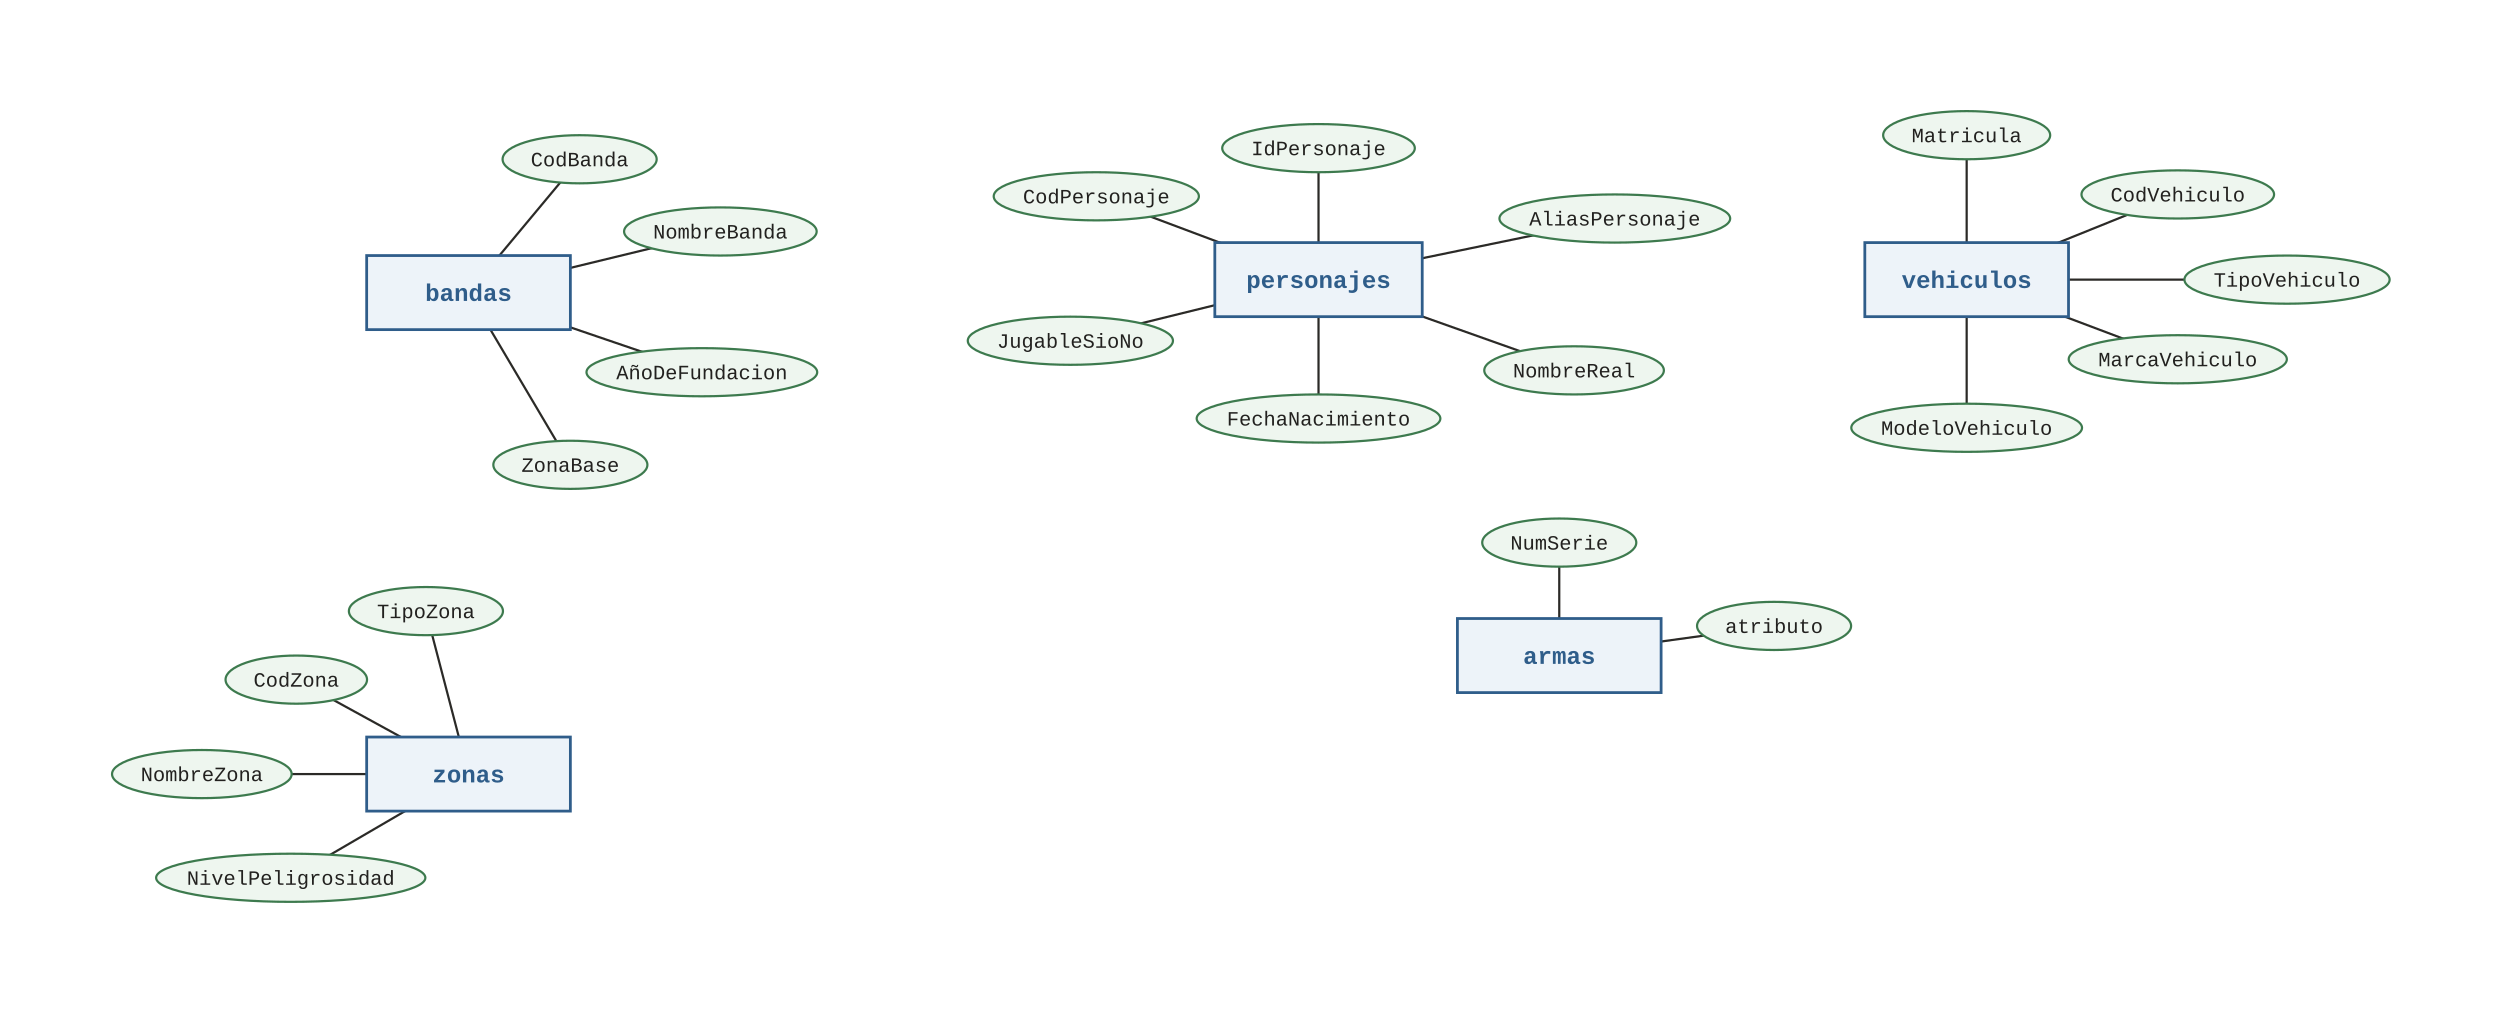
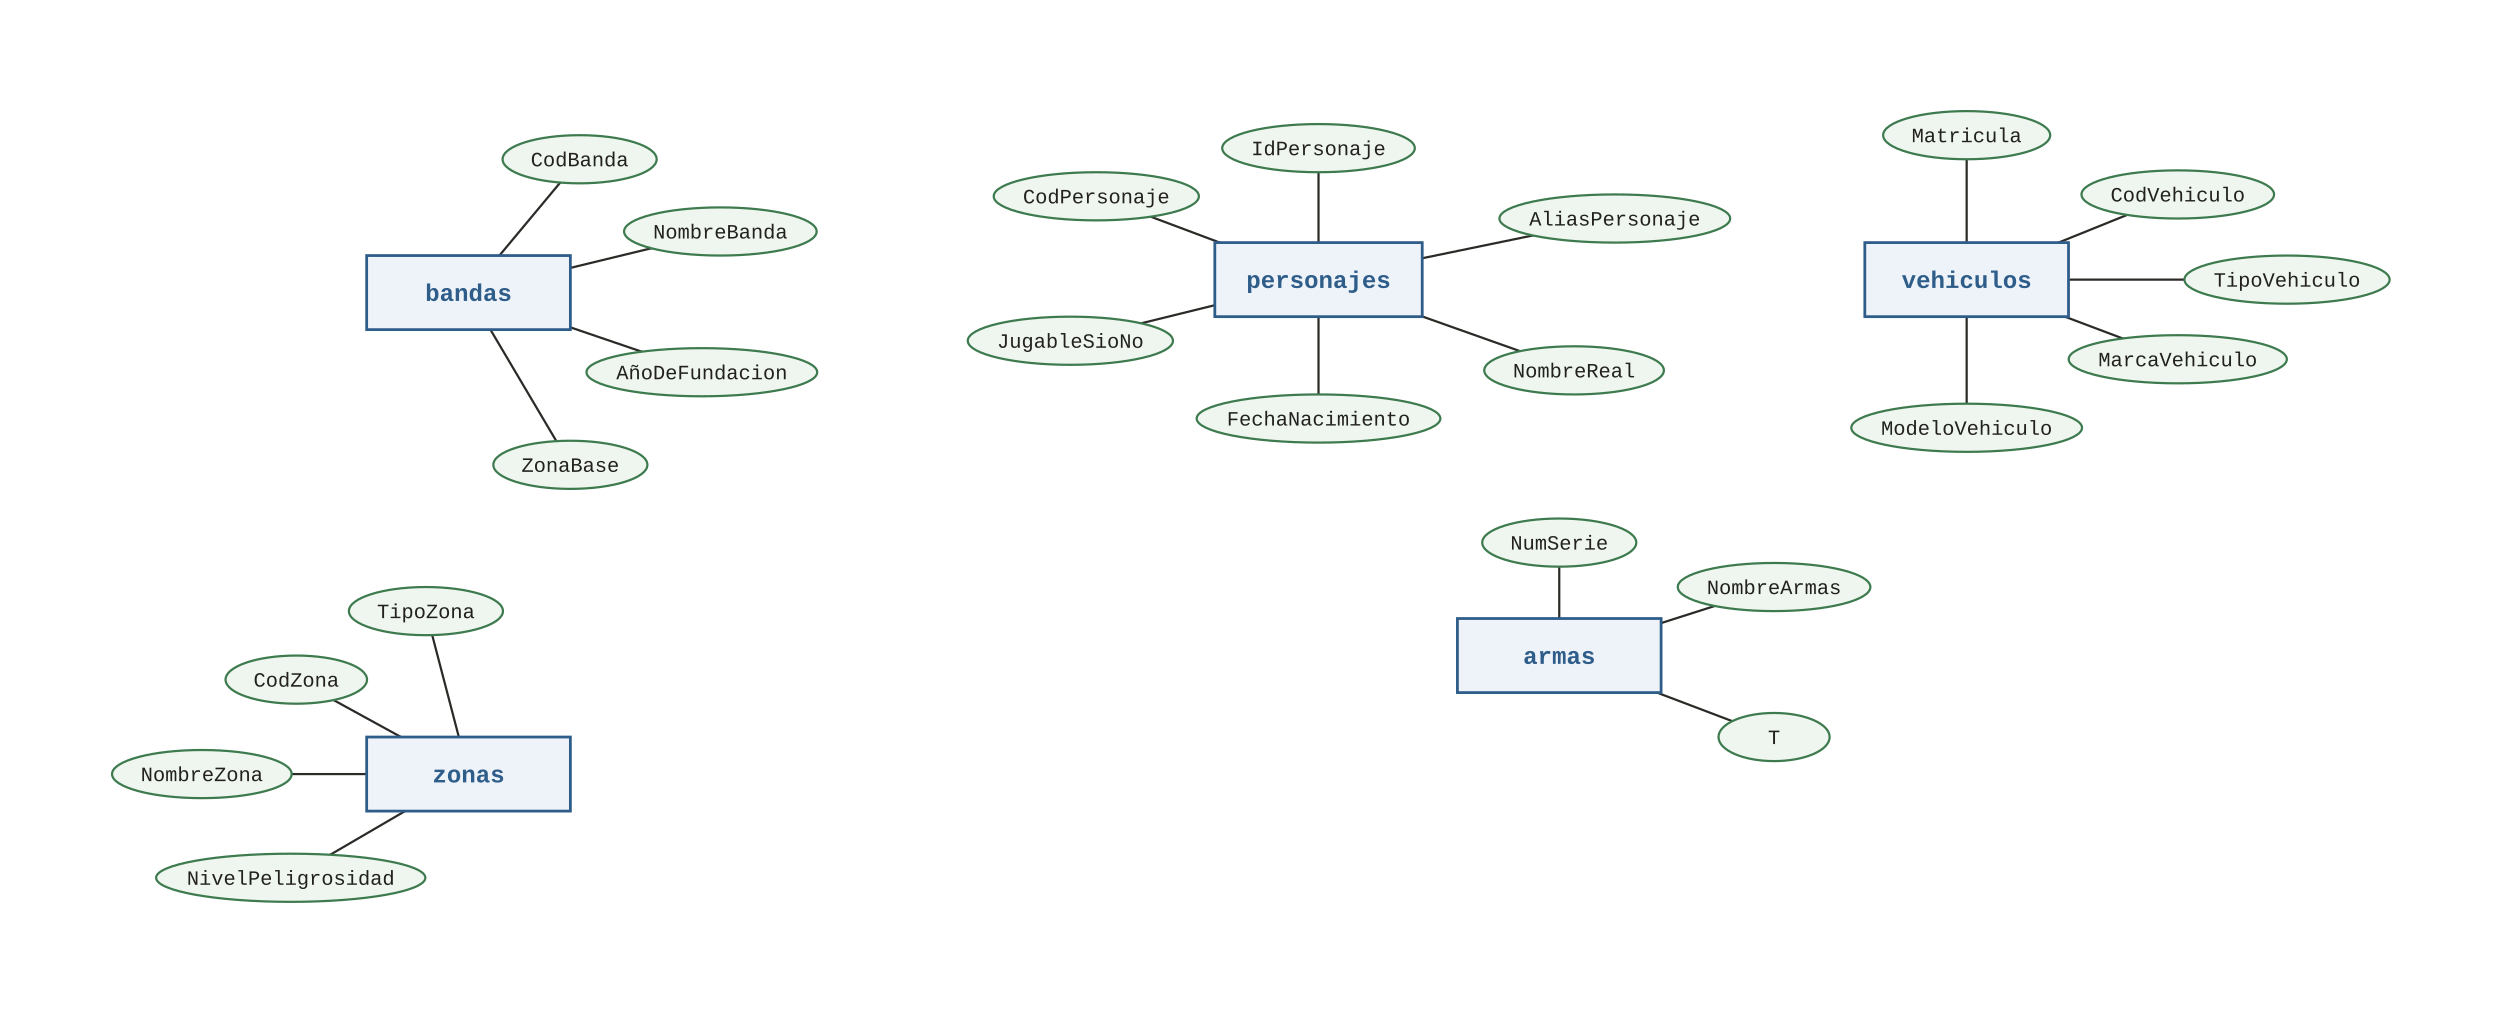
<svg xmlns="http://www.w3.org/2000/svg" viewBox="1869 1651 1350 547" width="1350" height="547">
  <style>.ln{stroke:#2B2A27;stroke-width:1.2}.mk{stroke:#2B2A27;stroke-width:1.5;fill:none}.mo{fill:#FFFFFF;stroke:#2B2A27;stroke-width:1.5}
.ent{fill:#EDF3F9;stroke:#2F5D8A;stroke-width:1.5}.dia{fill:#FBF2E0;stroke:#9C6510;stroke-width:1.5}.att{fill:#EEF6EF;stroke:#3D7A4E;stroke-width:1.2}.att.key{fill:#F3EDFB;stroke:#7A4FB8}.att.dr{stroke-dasharray:4 3}
.ent.in,.dia.in{fill:none}.dup{stroke:#C0362C;stroke-width:2.4}
.tx{fill:#22211F;font:11px Consolas,'JetBrains Mono','Courier New',monospace}.txk{fill:#6B3FA8;font-weight:600}.tb{font:600 13px Consolas,'JetBrains Mono','Courier New',monospace;fill:#2F5D8A}.tr{font:600 12px Consolas,'JetBrains Mono','Courier New',monospace;fill:#9C6510}.tt{font:600 10px Consolas,'JetBrains Mono','Courier New',monospace;fill:#6B6A64}
.ul{stroke:#6B3FA8;stroke-width:1}.ul.p{stroke-dasharray:3 2}.card{font:600 11px Consolas,'JetBrains Mono','Courier New',monospace;fill:#A2441C;paint-order:stroke;stroke:#FFFFFF;stroke-width:4px;stroke-linejoin:round}.cardq{fill:#6B6A64}
.tbox{fill:#FFFFFF;stroke:#A9B2C0;stroke-width:1}.thd{fill:#33557F}.thx{font:600 12.5px Consolas,'JetBrains Mono','Courier New',monospace;fill:#FFFFFF}.cx{font:11.5px Consolas,'JetBrains Mono','Courier New',monospace;fill:#22211F}.cpk{fill:#6B3FA8;font-weight:600}.cfk{fill:#A3304A}.cty{fill:#6B6A64;font-weight:400}.uq{font:600 9px Consolas,'JetBrains Mono','Courier New',monospace;fill:#2A7F8F}
.lk{stroke:#6B6A64;stroke-width:1.4;fill:none}.lk.dash{stroke-dasharray:6 4}.lkm{stroke:#6B6A64;stroke-width:1.5;fill:none}.lko{fill:#FFFFFF;stroke:#6B6A64;stroke-width:1.5}
.ipk{fill:#8E5FD0}.ifk{fill:#B4364E}.icol{fill:#2A7F8F}.inul{fill:none;stroke:#2A7F8F;stroke-width:1.3}
.rbox{fill:#FFFFFF;stroke:#22211F;stroke-width:1.1}.rnm{font:600 12.5px Consolas,'JetBrains Mono','Courier New',monospace;fill:#2F5D8A}.rcol{font:12px Consolas,'JetBrains Mono','Courier New',monospace;fill:#22211F}.rpk{font-weight:700;fill:#6B3FA8}.rfk{fill:#A3304A}.rul{stroke:#6B3FA8;stroke-width:1.1}
.rtag{font:600 9.5px Consolas,'JetBrains Mono','Courier New',monospace;fill:#6B6A64}.rarr{fill:none;stroke:#B4364E;stroke-width:1.1}.rhead{fill:#B4364E}
.ent.hd,.dia.hd{fill:none}.ktag{font:700 9px Consolas,'JetBrains Mono','Courier New',monospace;fill:#6B6A64}.rlab{fill:#FFFFFF;stroke:none;opacity:.92}.dia.assoc{stroke-dasharray:5 3}.ln.lid{stroke-width:2.2}.isal{fill:#9C6510}.skt{fill:#2F5D8A}
.thx.dup{fill:#FFC2BD}.cx.dup,.rnm.dup,.rcol.dup{fill:#C0362C;text-decoration:underline}
.note{stroke-width:1.2}.note-fold{stroke-width:1.2}.nc-y{fill:#FFF4C2;stroke:#D2AE36}.nc-b{fill:#DDEBFA;stroke:#7AA3D6}.nc-g{fill:#DFF2E1;stroke:#7DBB87}.nc-p{fill:#FBE1EC;stroke:#D98AAE}.note-fold{filter:brightness(.93)}.note-tx{font:12px 'Segoe UI',Arial,sans-serif;fill:#2B2A27}</style>
  <rect x="1869" y="1651" width="1350" height="547" fill="#ffffff" />
  <line x1="2122" y1="2069" x2="2029" y2="2018" class="ln" />
  <line x1="2122" y1="2069" x2="1978" y2="2069" class="ln" />
  <line x1="2122" y1="2069" x2="2099" y2="1981" class="ln" />
  <line x1="2122" y1="2069" x2="2026" y2="2125" class="ln" />
  <line x1="2581" y1="1802" x2="2581" y2="1731" class="ln" />
  <line x1="2581" y1="1802" x2="2741" y2="1769" class="ln" />
  <line x1="2581" y1="1802" x2="2719" y2="1851" class="ln" />
  <line x1="2581" y1="1802" x2="2581" y2="1877" class="ln" />
  <line x1="2581" y1="1802" x2="2447" y2="1835" class="ln" />
  <line x1="2122" y1="1809" x2="2182" y2="1737" class="ln" />
  <line x1="2122" y1="1809" x2="2258" y2="1776" class="ln" />
  <line x1="2122" y1="1809" x2="2248" y2="1852" class="ln" />
  <line x1="2122" y1="1809" x2="2177" y2="1902" class="ln" />
  <line x1="2931" y1="1802" x2="2931" y2="1724" class="ln" />
  <line x1="2931" y1="1802" x2="3045" y2="1756" class="ln" />
  <line x1="2581" y1="1802" x2="2461" y2="1757" class="ln" />
  <line x1="2931" y1="1802" x2="3045" y2="1845" class="ln" />
  <line x1="2931" y1="1802" x2="2931" y2="1882" class="ln" />
  <line x1="2931" y1="1802" x2="3104" y2="1802" class="ln" />
  <line x1="2711" y1="2005" x2="2711" y2="1944" class="ln" />
-   <line x1="2711" y1="2005" x2="2827" y2="1989" class="ln" />
+   <line x1="2711" y1="2005" x2="2827" y2="1968" class="ln" />
+   <line x1="2711" y1="2005" x2="2827" y2="2049" class="ln" />
  <g class="node" data-id="nmwmhqvag3xdsrz">
    <rect x="2067" y="2049" width="110" height="40" class="ent" />
    <text x="2122" y="2073.5" text-anchor="middle" class="tb">zonas</text>
  </g>
  <g class="node" data-id="nmwmhrrtz46f440">
    <ellipse cx="2029" cy="2018" rx="38.2" ry="13" class="att" />
    <text x="2029" y="2021.8" text-anchor="middle" class="tx">CodZona</text>
  </g>
  <g class="node" data-id="nmwmhs1pz4838rc">
    <ellipse cx="1978" cy="2069" rx="48.5" ry="13" class="att" />
    <text x="1978" y="2072.8" text-anchor="middle" class="tx">NombreZona</text>
  </g>
  <g class="node" data-id="nmwmhse6k4avtgo">
    <ellipse cx="2099" cy="1981" rx="41.6" ry="13" class="att" />
    <text x="2099" y="1984.8" text-anchor="middle" class="tx">TipoZona</text>
  </g>
  <g class="node" data-id="nmwmhsl8x4cs0xw">
    <ellipse cx="2026" cy="2125" rx="72.7" ry="13" class="att" />
    <text x="2026" y="2128.8" text-anchor="middle" class="tx">NivelPeligrosidad</text>
  </g>
  <g class="node" data-id="nmwmhtg534eof8d">
    <rect x="2525" y="1782" width="112" height="40" class="ent" />
    <text x="2581" y="1806.5" text-anchor="middle" class="tb">personajes</text>
  </g>
  <g class="node" data-id="nmwmhtvoe4fcd3s">
    <ellipse cx="2581" cy="1731" rx="52" ry="13" class="att" />
    <text x="2581" y="1734.8" text-anchor="middle" class="tx">IdPersonaje</text>
  </g>
  <g class="node" data-id="nmwmhtzp54hasp6">
    <ellipse cx="2741" cy="1769" rx="62.3" ry="13" class="att" />
    <text x="2741" y="1772.8" text-anchor="middle" class="tx">AliasPersonaje</text>
  </g>
  <g class="node" data-id="nmwmhu9s44jnxp9">
    <ellipse cx="2719" cy="1851" rx="48.5" ry="13" class="att" />
    <text x="2719" y="1854.8" text-anchor="middle" class="tx">NombreReal</text>
  </g>
  <g class="node" data-id="nmwmhvhij4l5lyf">
    <ellipse cx="2581" cy="1877" rx="65.8" ry="13" class="att" />
    <text x="2581" y="1880.8" text-anchor="middle" class="tx">FechaNacimiento</text>
  </g>
  <g class="node" data-id="nmwmhw2st4nqzpn">
    <ellipse cx="2447" cy="1835" rx="55.4" ry="13" class="att" />
    <text x="2447" y="1838.8" text-anchor="middle" class="tx">JugableSioNo</text>
  </g>
  <g class="node" data-id="nmwmhxjzb4pf9rv">
    <rect x="2067" y="1789" width="110" height="40" class="ent" />
    <text x="2122" y="1813.5" text-anchor="middle" class="tb">bandas</text>
  </g>
  <g class="node" data-id="nmwmhxsy74qo5d7">
    <ellipse cx="2182" cy="1737" rx="41.6" ry="13" class="att" />
    <text x="2182" y="1740.8" text-anchor="middle" class="tx">CodBanda</text>
  </g>
  <g class="node" data-id="nmwmhy7ny4s7mmz">
    <ellipse cx="2258" cy="1776" rx="52" ry="13" class="att" />
    <text x="2258" y="1779.8" text-anchor="middle" class="tx">NombreBanda</text>
  </g>
  <g class="node" data-id="nmwmhzwdd4umxmz">
    <ellipse cx="2248" cy="1852" rx="62.3" ry="13" class="att" />
    <text x="2248" y="1855.8" text-anchor="middle" class="tx">AñoDeFundacion</text>
  </g>
  <g class="node" data-id="nmwmi0gy84w97ze">
    <ellipse cx="2177" cy="1902" rx="41.6" ry="13" class="att" />
    <text x="2177" y="1905.8" text-anchor="middle" class="tx">ZonaBase</text>
  </g>
  <g class="node" data-id="nmwmi2cq74yrbnu">
    <rect x="2876" y="1782" width="110" height="40" class="ent" />
    <text x="2931" y="1806.5" text-anchor="middle" class="tb">vehiculos</text>
  </g>
  <g class="node" data-id="nmwmi2nv34ztt1i">
    <ellipse cx="2931" cy="1724" rx="45.1" ry="13" class="att" />
    <text x="2931" y="1727.8" text-anchor="middle" class="tx">Matricula</text>
  </g>
  <g class="node" data-id="nmwmi3kmf51jxje">
    <ellipse cx="3045" cy="1756" rx="52" ry="13" class="att" />
    <text x="3045" y="1759.8" text-anchor="middle" class="tx">CodVehiculo</text>
  </g>
  <g class="node" data-id="nmwmi402d53smqh">
    <ellipse cx="2461" cy="1757" rx="55.4" ry="13" class="att" />
    <text x="2461" y="1760.8" text-anchor="middle" class="tx">CodPersonaje</text>
  </g>
  <g class="node" data-id="nmwmi4m2t551h8a">
    <ellipse cx="3045" cy="1845" rx="58.9" ry="13" class="att" />
    <text x="3045" y="1848.8" text-anchor="middle" class="tx">MarcaVehiculo</text>
  </g>
  <g class="node" data-id="nmwmi5d3357tlys">
    <ellipse cx="2931" cy="1882" rx="62.3" ry="13" class="att" />
    <text x="2931" y="1885.8" text-anchor="middle" class="tx">ModeloVehiculo</text>
  </g>
  <g class="node" data-id="nmwmi6y4t590tg7">
    <ellipse cx="3104" cy="1802" rx="55.4" ry="13" class="att" />
    <text x="3104" y="1805.8" text-anchor="middle" class="tx">TipoVehiculo</text>
  </g>
  <g class="node" data-id="nmwmia2g75bo3id">
    <rect x="2656" y="1985" width="110" height="40" class="ent" />
    <text x="2711" y="2009.5" text-anchor="middle" class="tb">armas</text>
  </g>
  <g class="node" data-id="nmwmia8na5ce6x1">
    <ellipse cx="2711" cy="1944" rx="41.6" ry="13" class="att" />
    <text x="2711" y="1947.8" text-anchor="middle" class="tx">NumSerie</text>
  </g>
  <g class="node" data-id="nmwmiasoj5eu1sq">
-     <ellipse cx="2827" cy="1989" rx="41.6" ry="13" class="att" />
-     <text x="2827" y="1992.8" text-anchor="middle" class="tx">atributo</text>
+     <ellipse cx="2827" cy="1968" rx="52" ry="13" class="att" />
+     <text x="2827" y="1971.8" text-anchor="middle" class="tx">NombreArmas</text>
+   </g>
+   <g class="node" data-id="nmwmic04b5gq8px">
+     <ellipse cx="2827" cy="2049" rx="30" ry="13" class="att" />
+     <text x="2827" y="2052.8" text-anchor="middle" class="tx">T</text>
  </g>
</svg>
